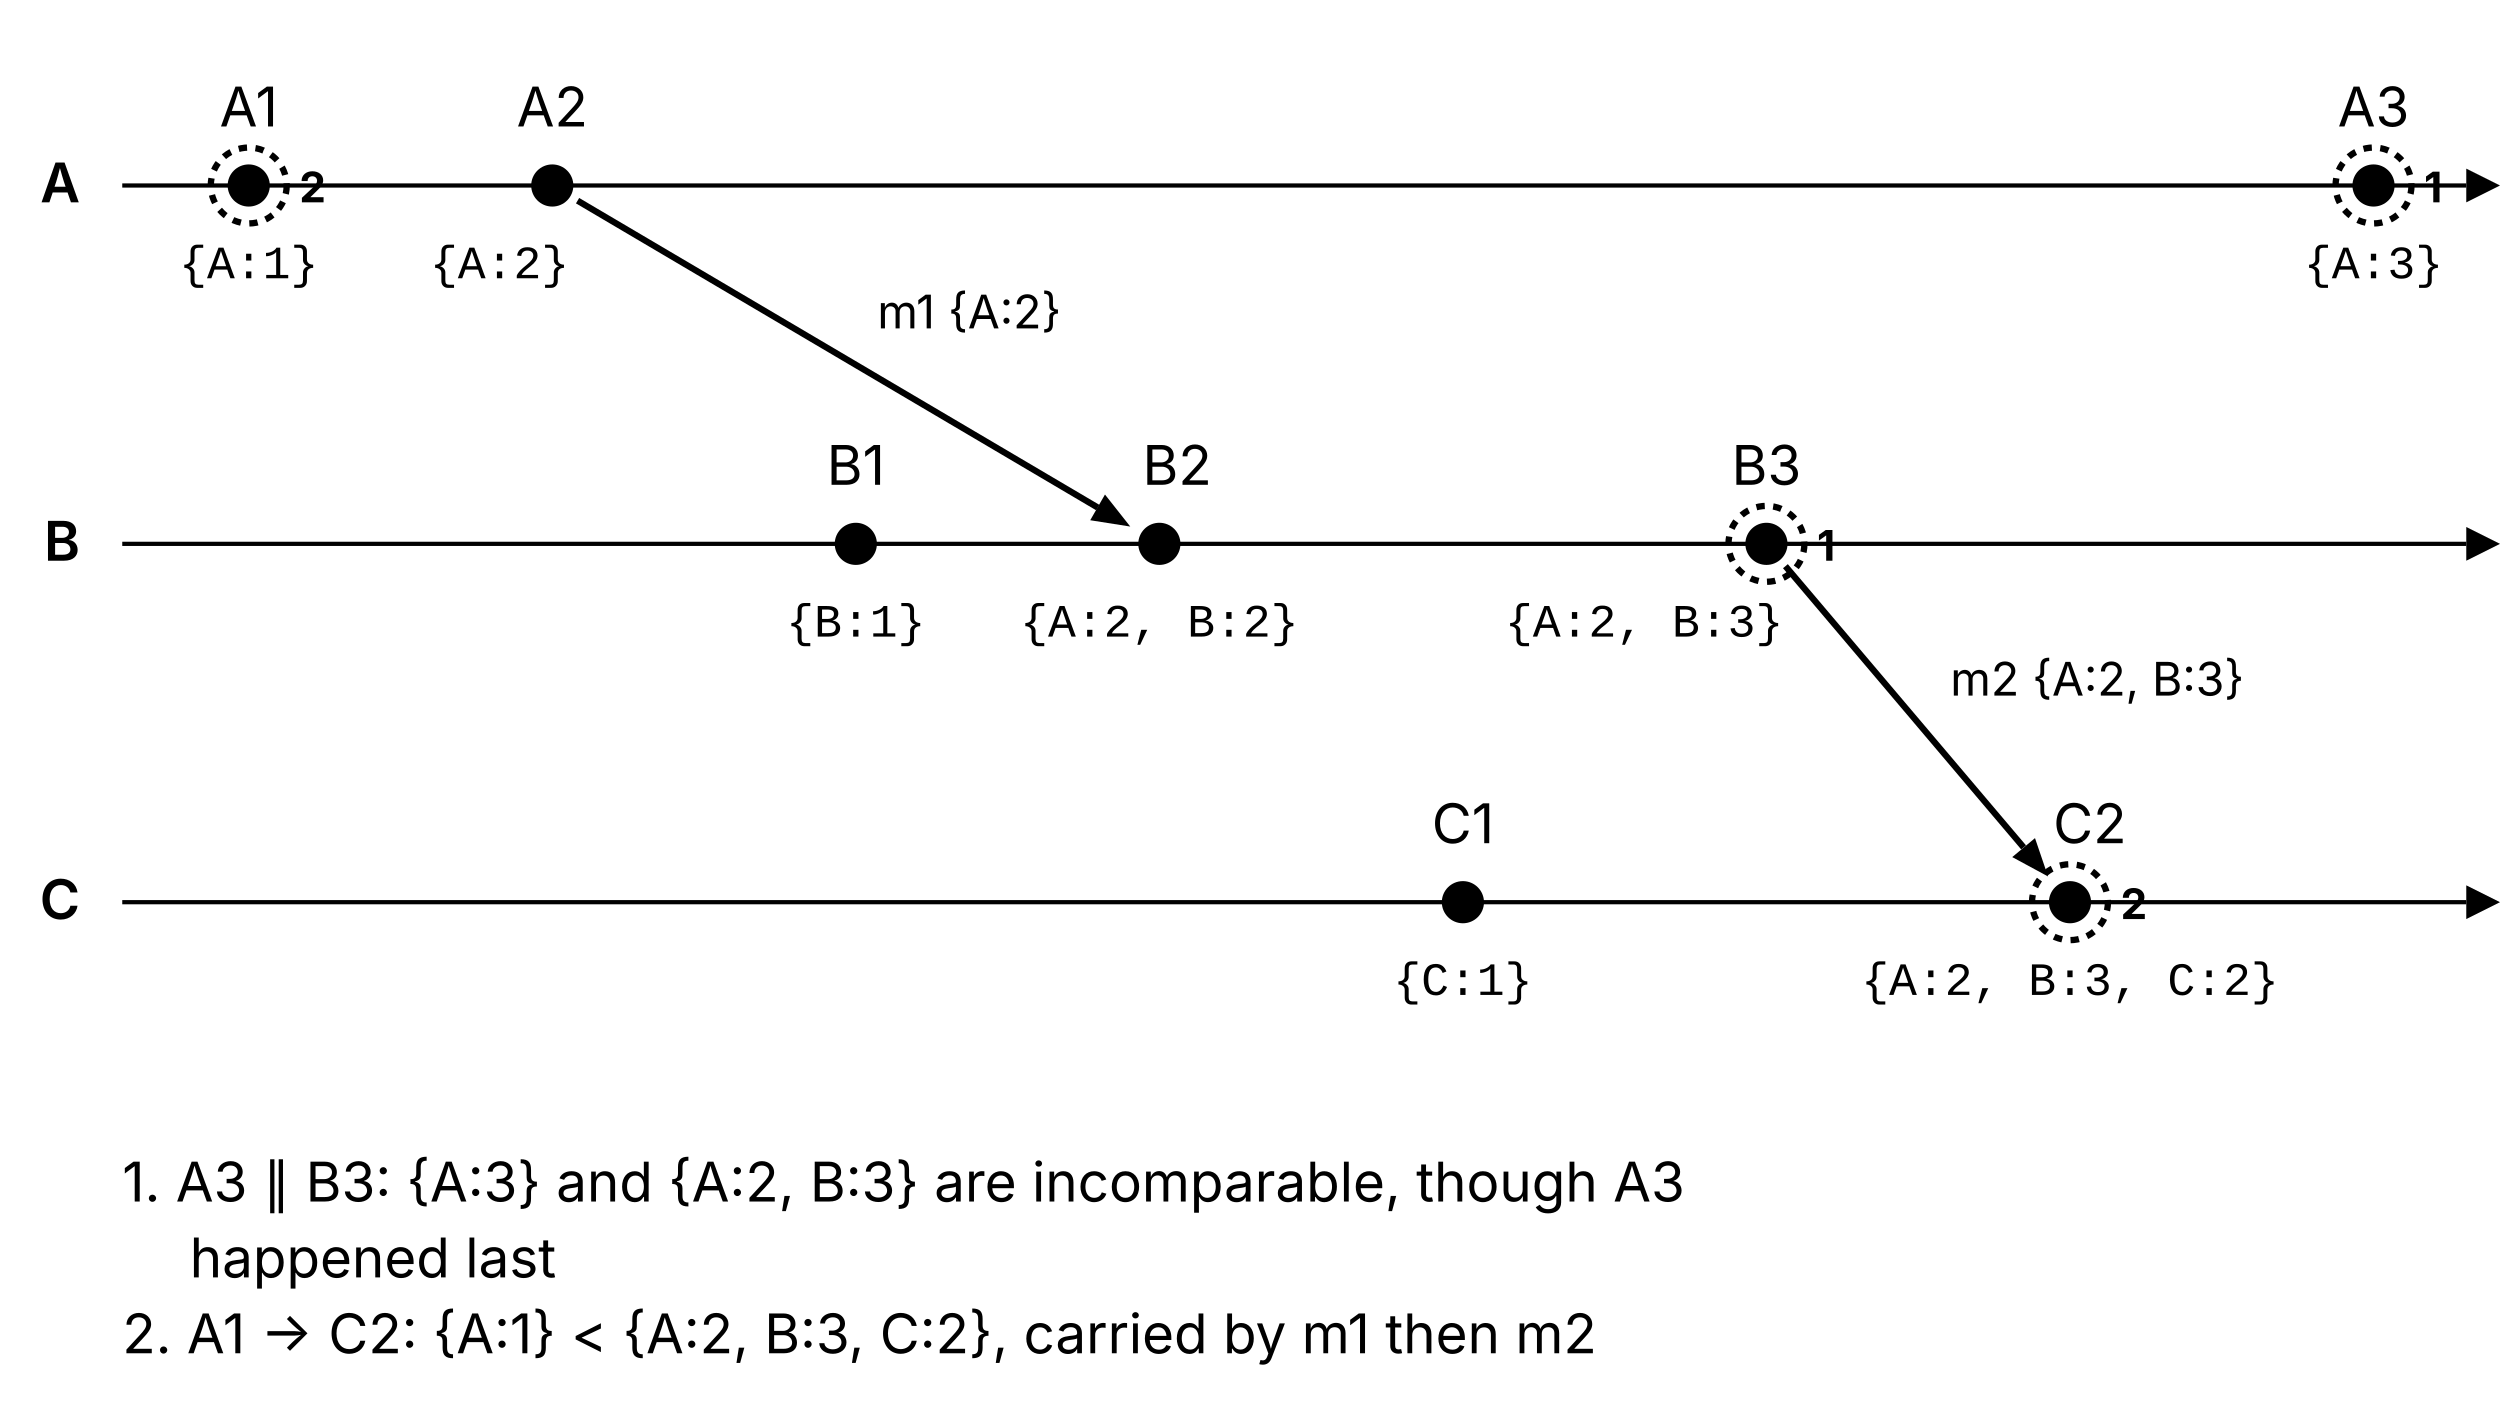
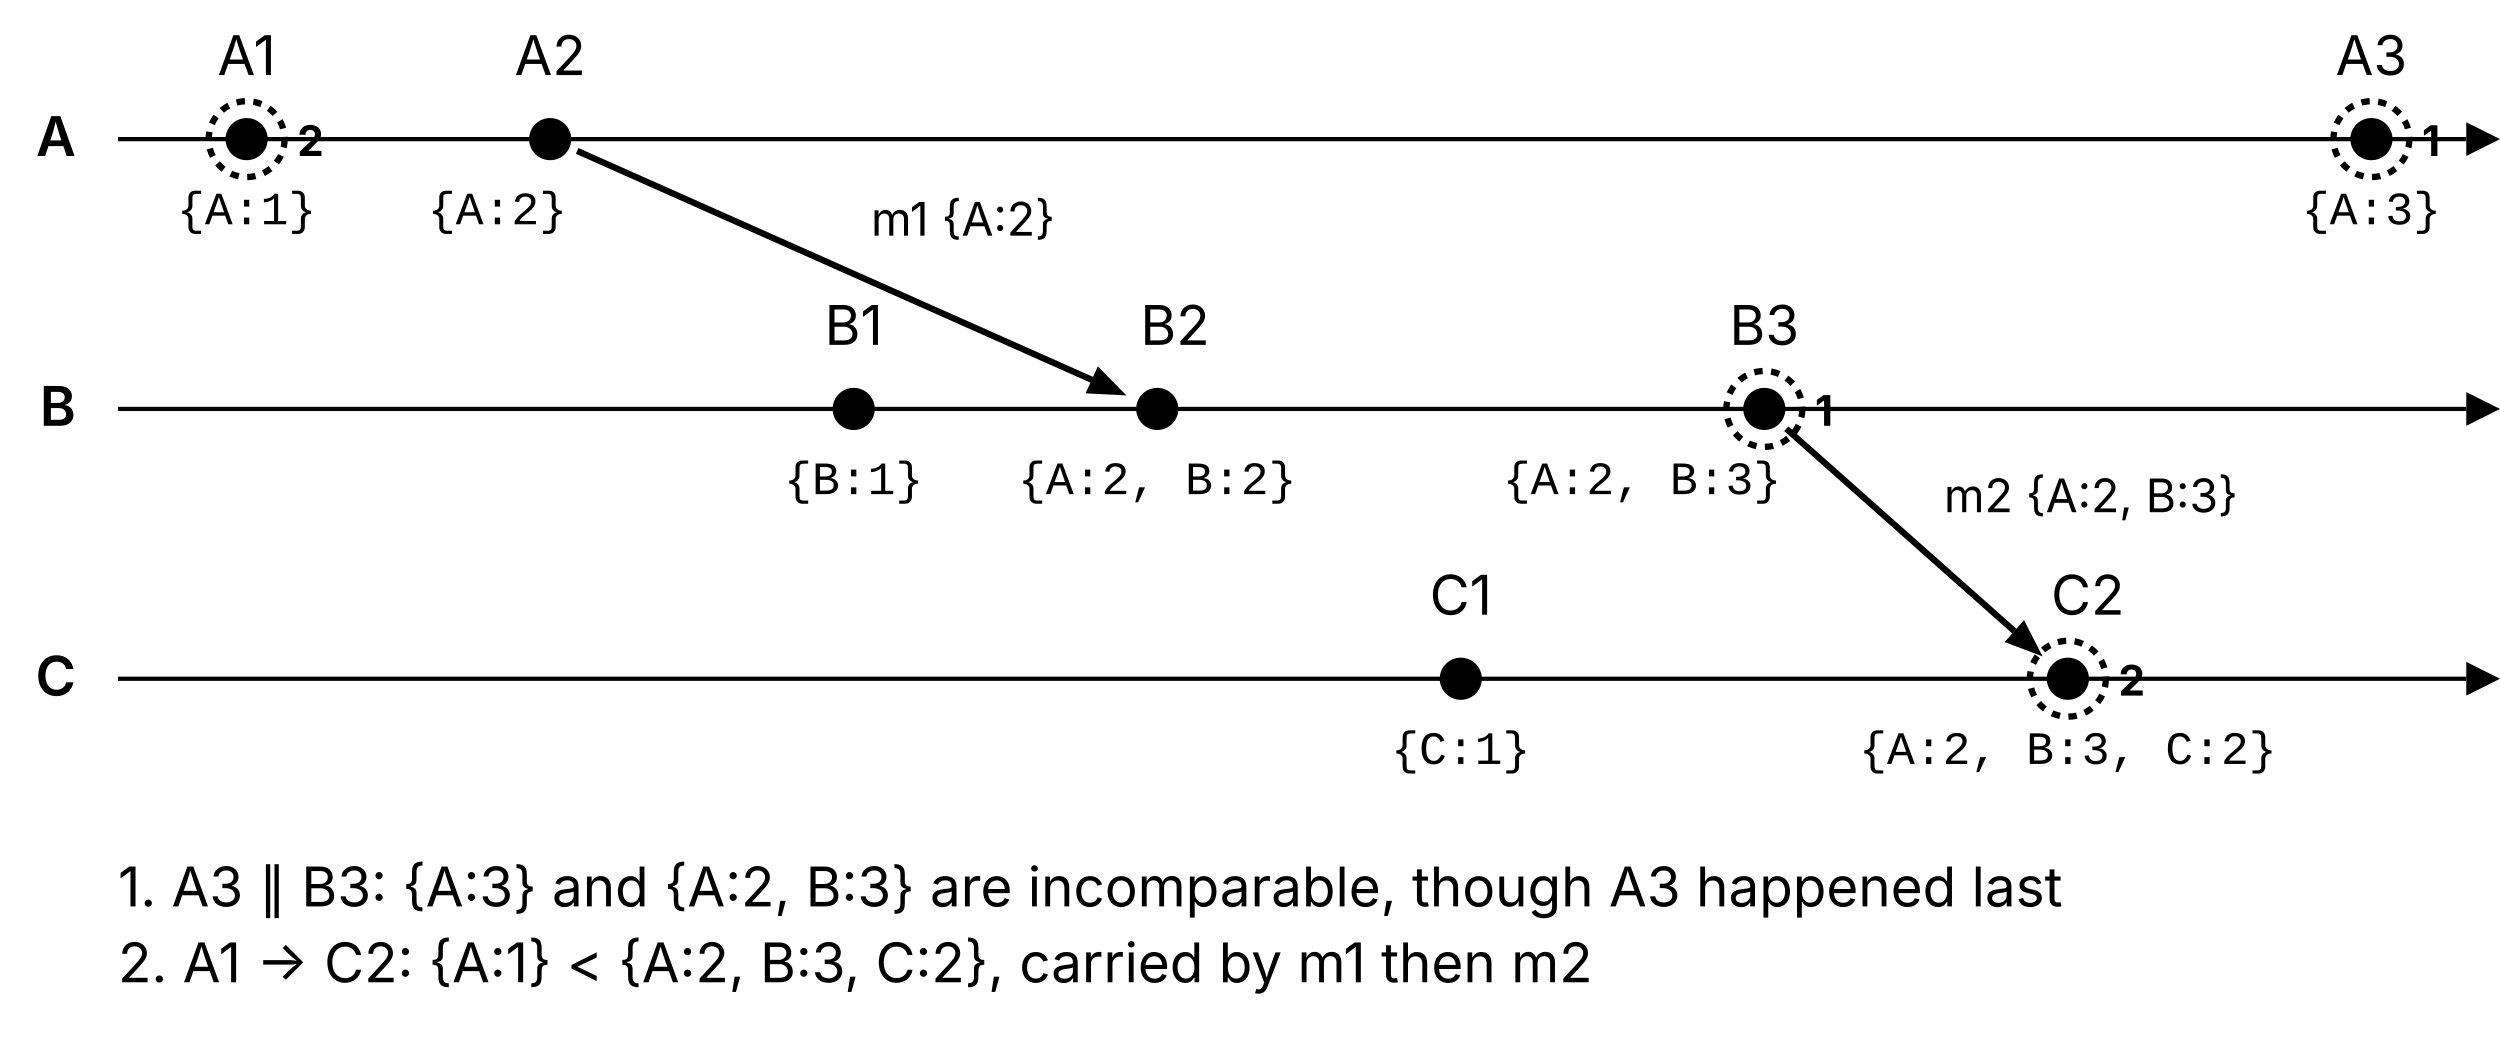
- <svg xmlns="http://www.w3.org/2000/svg" class="ds-figure" role="img" viewBox="0 0 593 338" width="593" height="338">
+ <svg xmlns="http://www.w3.org/2000/svg" class="ds-figure" role="img" viewBox="0 0 593 250" width="593" height="250">
  <style>
-     .ds-figure { font-family: system-ui, -apple-system, "Segoe UI", sans-serif; font-size: 13px; }
-     .ds-figure .lane { stroke: currentColor; stroke-width: 1; opacity: var(--ds-lane-opacity, .35); }
-     .ds-figure .lane-arrow { fill: currentColor; opacity: var(--ds-lane-opacity, .35); }
-     .ds-figure .lane-name { fill: currentColor; font-weight: 600; }
-     .ds-figure .event { fill: var(--ds-event, currentColor); }
-     .ds-figure .name, .ds-figure .label, .ds-figure .callout { fill: currentColor; }
-     .ds-figure .label { font-size: 11px; }
-     .ds-figure .annotation { font-family: ui-monospace, "SF Mono", Menlo, Consolas, "Liberation Mono", monospace; font-size: 11px; fill: var(--ds-annotation, currentColor); }
-     .ds-figure .message { stroke: var(--ds-message, currentColor); stroke-width: 1.5; fill: none; }
-     .ds-figure .arrow { fill: var(--ds-message, currentColor); }
-     .ds-figure .callout-ring { fill: none; stroke: var(--ds-accent, currentColor); stroke-width: 1.5; stroke-dasharray: 2 2; }
-     .ds-figure .callout-mark { fill: var(--ds-accent, currentColor); font-size: 10px; font-weight: 700; }
-     .ds-figure .dot { fill: currentColor; }
-     .ds-figure .dot.gap { fill: none; stroke: currentColor; stroke-dasharray: 3 2; }
-     .ds-figure .claim { fill: currentColor; }
-     .ds-figure .wrong { fill: var(--ds-wrong, currentColor); font-weight: 700; }
+     .ds-figure { max-width: 100%; height: auto; font-family: system-ui, -apple-system, "Segoe UI", sans-serif; font-size: 13px; }
+     .ds-figure .ds-lane { stroke: currentColor; stroke-width: 1; opacity: var(--ds-lane-opacity, .35); }
+     .ds-figure .ds-lane-arrow { fill: currentColor; opacity: var(--ds-lane-opacity, .35); }
+     .ds-figure .ds-lane-name { fill: currentColor; font-weight: 600; }
+     .ds-figure .ds-event { fill: var(--ds-event, currentColor); }
+     .ds-figure .ds-name, .ds-figure .ds-label, .ds-figure .ds-callout { fill: currentColor; }
+     .ds-figure .ds-label { font-size: 11px; }
+     .ds-figure .ds-annotation { font-family: ui-monospace, "SF Mono", Menlo, Consolas, "Liberation Mono", monospace; font-size: 11px; fill: var(--ds-annotation, currentColor); }
+     .ds-figure .ds-message { stroke: var(--ds-message, currentColor); stroke-width: 1.5; fill: none; }
+     .ds-figure .ds-arrow { fill: var(--ds-message, currentColor); }
+     .ds-figure .ds-callout-ring { fill: none; stroke: var(--ds-accent, currentColor); stroke-width: 1.5; stroke-dasharray: 2 2; }
+     .ds-figure .ds-callout-mark { fill: var(--ds-accent, currentColor); font-size: 10px; font-weight: 700; }
+     .ds-figure .ds-dot { fill: currentColor; }
+     .ds-figure .ds-dot.ds-gap { fill: none; stroke: currentColor; stroke-dasharray: 3 2; }
+     .ds-figure .ds-claim { fill: currentColor; }
+     .ds-figure .ds-wrong { fill: var(--ds-wrong, currentColor); font-weight: 700; }
  </style>
-   <line class="lane" x1="29" y1="44" x2="585" y2="44" />
-   <polygon class="lane-arrow" points="585,40 593,44 585,48" />
-   <text class="lane-name" x="19" y="48" text-anchor="end">A</text>
-   <line class="lane" x1="29" y1="129" x2="585" y2="129" />
-   <polygon class="lane-arrow" points="585,125 593,129 585,133" />
-   <text class="lane-name" x="19" y="133" text-anchor="end">B</text>
-   <line class="lane" x1="29" y1="214" x2="585" y2="214" />
-   <polygon class="lane-arrow" points="585,210 593,214 585,218" />
-   <text class="lane-name" x="19" y="218" text-anchor="end">C</text>
-   <circle class="event" cx="59" cy="44" r="5" />
-   <text class="name" x="59" y="30" text-anchor="middle">A1</text>
-   <text class="annotation" x="59" y="66" text-anchor="middle">{A:1}</text>
-   <circle class="event" cx="131" cy="44" r="5" />
-   <text class="name" x="131" y="30" text-anchor="middle">A2</text>
-   <text class="annotation" x="135" y="66" text-anchor="end">{A:2}</text>
-   <circle class="event" cx="203" cy="129" r="5" />
-   <text class="name" x="203" y="115" text-anchor="middle">B1</text>
-   <text class="annotation" x="203" y="151" text-anchor="middle">{B:1}</text>
-   <circle class="event" cx="275" cy="129" r="5" />
-   <text class="name" x="271" y="115" text-anchor="start">B2</text>
-   <text class="annotation" x="275" y="151" text-anchor="middle">{A:2, B:2}</text>
-   <circle class="event" cx="347" cy="214" r="5" />
-   <text class="name" x="347" y="200" text-anchor="middle">C1</text>
-   <text class="annotation" x="347" y="236" text-anchor="middle">{C:1}</text>
-   <circle class="event" cx="419" cy="129" r="5" />
-   <text class="name" x="419" y="115" text-anchor="middle">B3</text>
-   <text class="annotation" x="423" y="151" text-anchor="end">{A:2, B:3}</text>
-   <circle class="event" cx="491" cy="214" r="5" />
-   <text class="name" x="487" y="200" text-anchor="start">C2</text>
-   <text class="annotation" x="491" y="236" text-anchor="middle">{A:2, B:3, C:2}</text>
-   <circle class="event" cx="563" cy="44" r="5" />
-   <text class="name" x="563" y="30" text-anchor="middle">A3</text>
-   <text class="annotation" x="563" y="66" text-anchor="middle">{A:3}</text>
-   <line class="message" x1="137.0" y1="47.6" x2="260.4" y2="120.4" />
-   <polygon class="arrow" points="268.1,124.9 258.6,123.4 262.1,117.3" />
-   <text class="label" x="208.1" y="77.9" text-anchor="start">m1 {A:2}</text>
-   <line class="message" x1="423.5" y1="134.3" x2="480.0" y2="201.0" />
-   <polygon class="arrow" points="485.8,207.9 477.3,203.3 482.7,198.8" />
-   <text class="label" x="462.6" y="165.0" text-anchor="start">m2 {A:2, B:3}</text>
-   <circle class="callout-ring" cx="563" cy="44" r="9" />
-   <text class="callout-mark" x="575" y="48">1</text>
-   <circle class="callout-ring" cx="419" cy="129" r="9" />
-   <text class="callout-mark" x="431" y="133">1</text>
-   <text class="callout" x="29" y="285">1. A3 ∥ B3: {A:3} and {A:2, B:3} are incomparable, though A3</text>
-   <text class="callout" x="45" y="303">happened last</text>
-   <circle class="callout-ring" cx="59" cy="44" r="9" />
-   <text class="callout-mark" x="71" y="48">2</text>
-   <circle class="callout-ring" cx="491" cy="214" r="9" />
-   <text class="callout-mark" x="503" y="218">2</text>
-   <text class="callout" x="29" y="321">2. A1 → C2: {A:1} &lt; {A:2, B:3, C:2}, carried by m1 then m2</text>
+   <line class="ds-lane" x1="28" y1="33" x2="585" y2="33" />
+   <polygon class="ds-lane-arrow" points="585,29 593,33 585,37" />
+   <text class="ds-lane-name" x="18" y="37" text-anchor="end">A</text>
+   <line class="ds-lane" x1="28" y1="97" x2="585" y2="97" />
+   <polygon class="ds-lane-arrow" points="585,93 593,97 585,101" />
+   <text class="ds-lane-name" x="18" y="101" text-anchor="end">B</text>
+   <line class="ds-lane" x1="28" y1="161" x2="585" y2="161" />
+   <polygon class="ds-lane-arrow" points="585,157 593,161 585,165" />
+   <text class="ds-lane-name" x="18" y="165" text-anchor="end">C</text>
+   <circle class="ds-event" cx="58.5" cy="33" r="5" />
+   <circle class="ds-event" cx="130.5" cy="33" r="5" />
+   <circle class="ds-event" cx="202.5" cy="97" r="5" />
+   <circle class="ds-event" cx="274.5" cy="97" r="5" />
+   <circle class="ds-event" cx="346.5" cy="161" r="5" />
+   <circle class="ds-event" cx="418.5" cy="97" r="5" />
+   <circle class="ds-event" cx="490.5" cy="161" r="5" />
+   <circle class="ds-event" cx="562.5" cy="33" r="5" />
+   <text class="ds-name" x="58.5" y="17.8" text-anchor="middle">A1</text>
+   <text class="ds-name" x="130.5" y="17.8" text-anchor="middle">A2</text>
+   <text class="ds-name" x="202.5" y="81.8" text-anchor="middle">B1</text>
+   <text class="ds-name" x="270.5" y="81.8" text-anchor="start">B2</text>
+   <text class="ds-name" x="346.5" y="145.8" text-anchor="middle">C1</text>
+   <text class="ds-name" x="418.5" y="81.8" text-anchor="middle">B3</text>
+   <text class="ds-name" x="486.5" y="145.8" text-anchor="start">C2</text>
+   <text class="ds-name" x="562.5" y="17.8" text-anchor="middle">A3</text>
+   <text class="ds-annotation" x="58.5" y="53.2" text-anchor="middle">{A:1}</text>
+   <text class="ds-annotation" x="134.5" y="53.2" text-anchor="end">{A:2}</text>
+   <text class="ds-annotation" x="202.5" y="117.2" text-anchor="middle">{B:1}</text>
+   <text class="ds-annotation" x="274.5" y="117.2" text-anchor="middle">{A:2, B:2}</text>
+   <text class="ds-annotation" x="346.5" y="181.2" text-anchor="middle">{C:1}</text>
+   <text class="ds-annotation" x="422.5" y="117.2" text-anchor="end">{A:2, B:3}</text>
+   <text class="ds-annotation" x="490.5" y="181.2" text-anchor="middle">{A:2, B:3, C:2}</text>
+   <text class="ds-annotation" x="562.5" y="53.2" text-anchor="middle">{A:3}</text>
+   <line class="ds-message" x1="136.9" y1="35.8" x2="259" y2="90.1" />
+   <polygon class="ds-arrow" points="267.2,93.8 257.5,93.3 260.4,86.9" />
+   <line class="ds-message" x1="423.7" y1="101.7" x2="477.8" y2="149.7" />
+   <polygon class="ds-arrow" points="484.5,155.7 475.5,152.3 480.1,147.1" />
+   <text class="ds-label" x="206.6" y="55.9" text-anchor="start">m1 {A:2}</text>
+   <text class="ds-label" x="461.1" y="121.5" text-anchor="start">m2 {A:2, B:3}</text>
+   <circle class="ds-callout-ring" cx="58.5" cy="33" r="9" />
+   <circle class="ds-callout-ring" cx="418.5" cy="97" r="9" />
+   <circle class="ds-callout-ring" cx="490.5" cy="161" r="9" />
+   <circle class="ds-callout-ring" cx="562.5" cy="33" r="9" />
+   <text class="ds-callout-mark" x="70.5" y="37" text-anchor="start">2</text>
+   <text class="ds-callout-mark" x="430.5" y="101" text-anchor="start">1</text>
+   <text class="ds-callout-mark" x="502.5" y="165" text-anchor="start">2</text>
+   <text class="ds-callout-mark" x="574.5" y="37" text-anchor="start">1</text>
+   <text class="ds-callout" x="28" y="215" text-anchor="start">1. A3 ∥ B3: {A:3} and {A:2, B:3} are incomparable, though A3 happened last</text>
+   <text class="ds-callout" x="28" y="233" text-anchor="start">2. A1 → C2: {A:1} &lt; {A:2, B:3, C:2}, carried by m1 then m2</text>
</svg>
